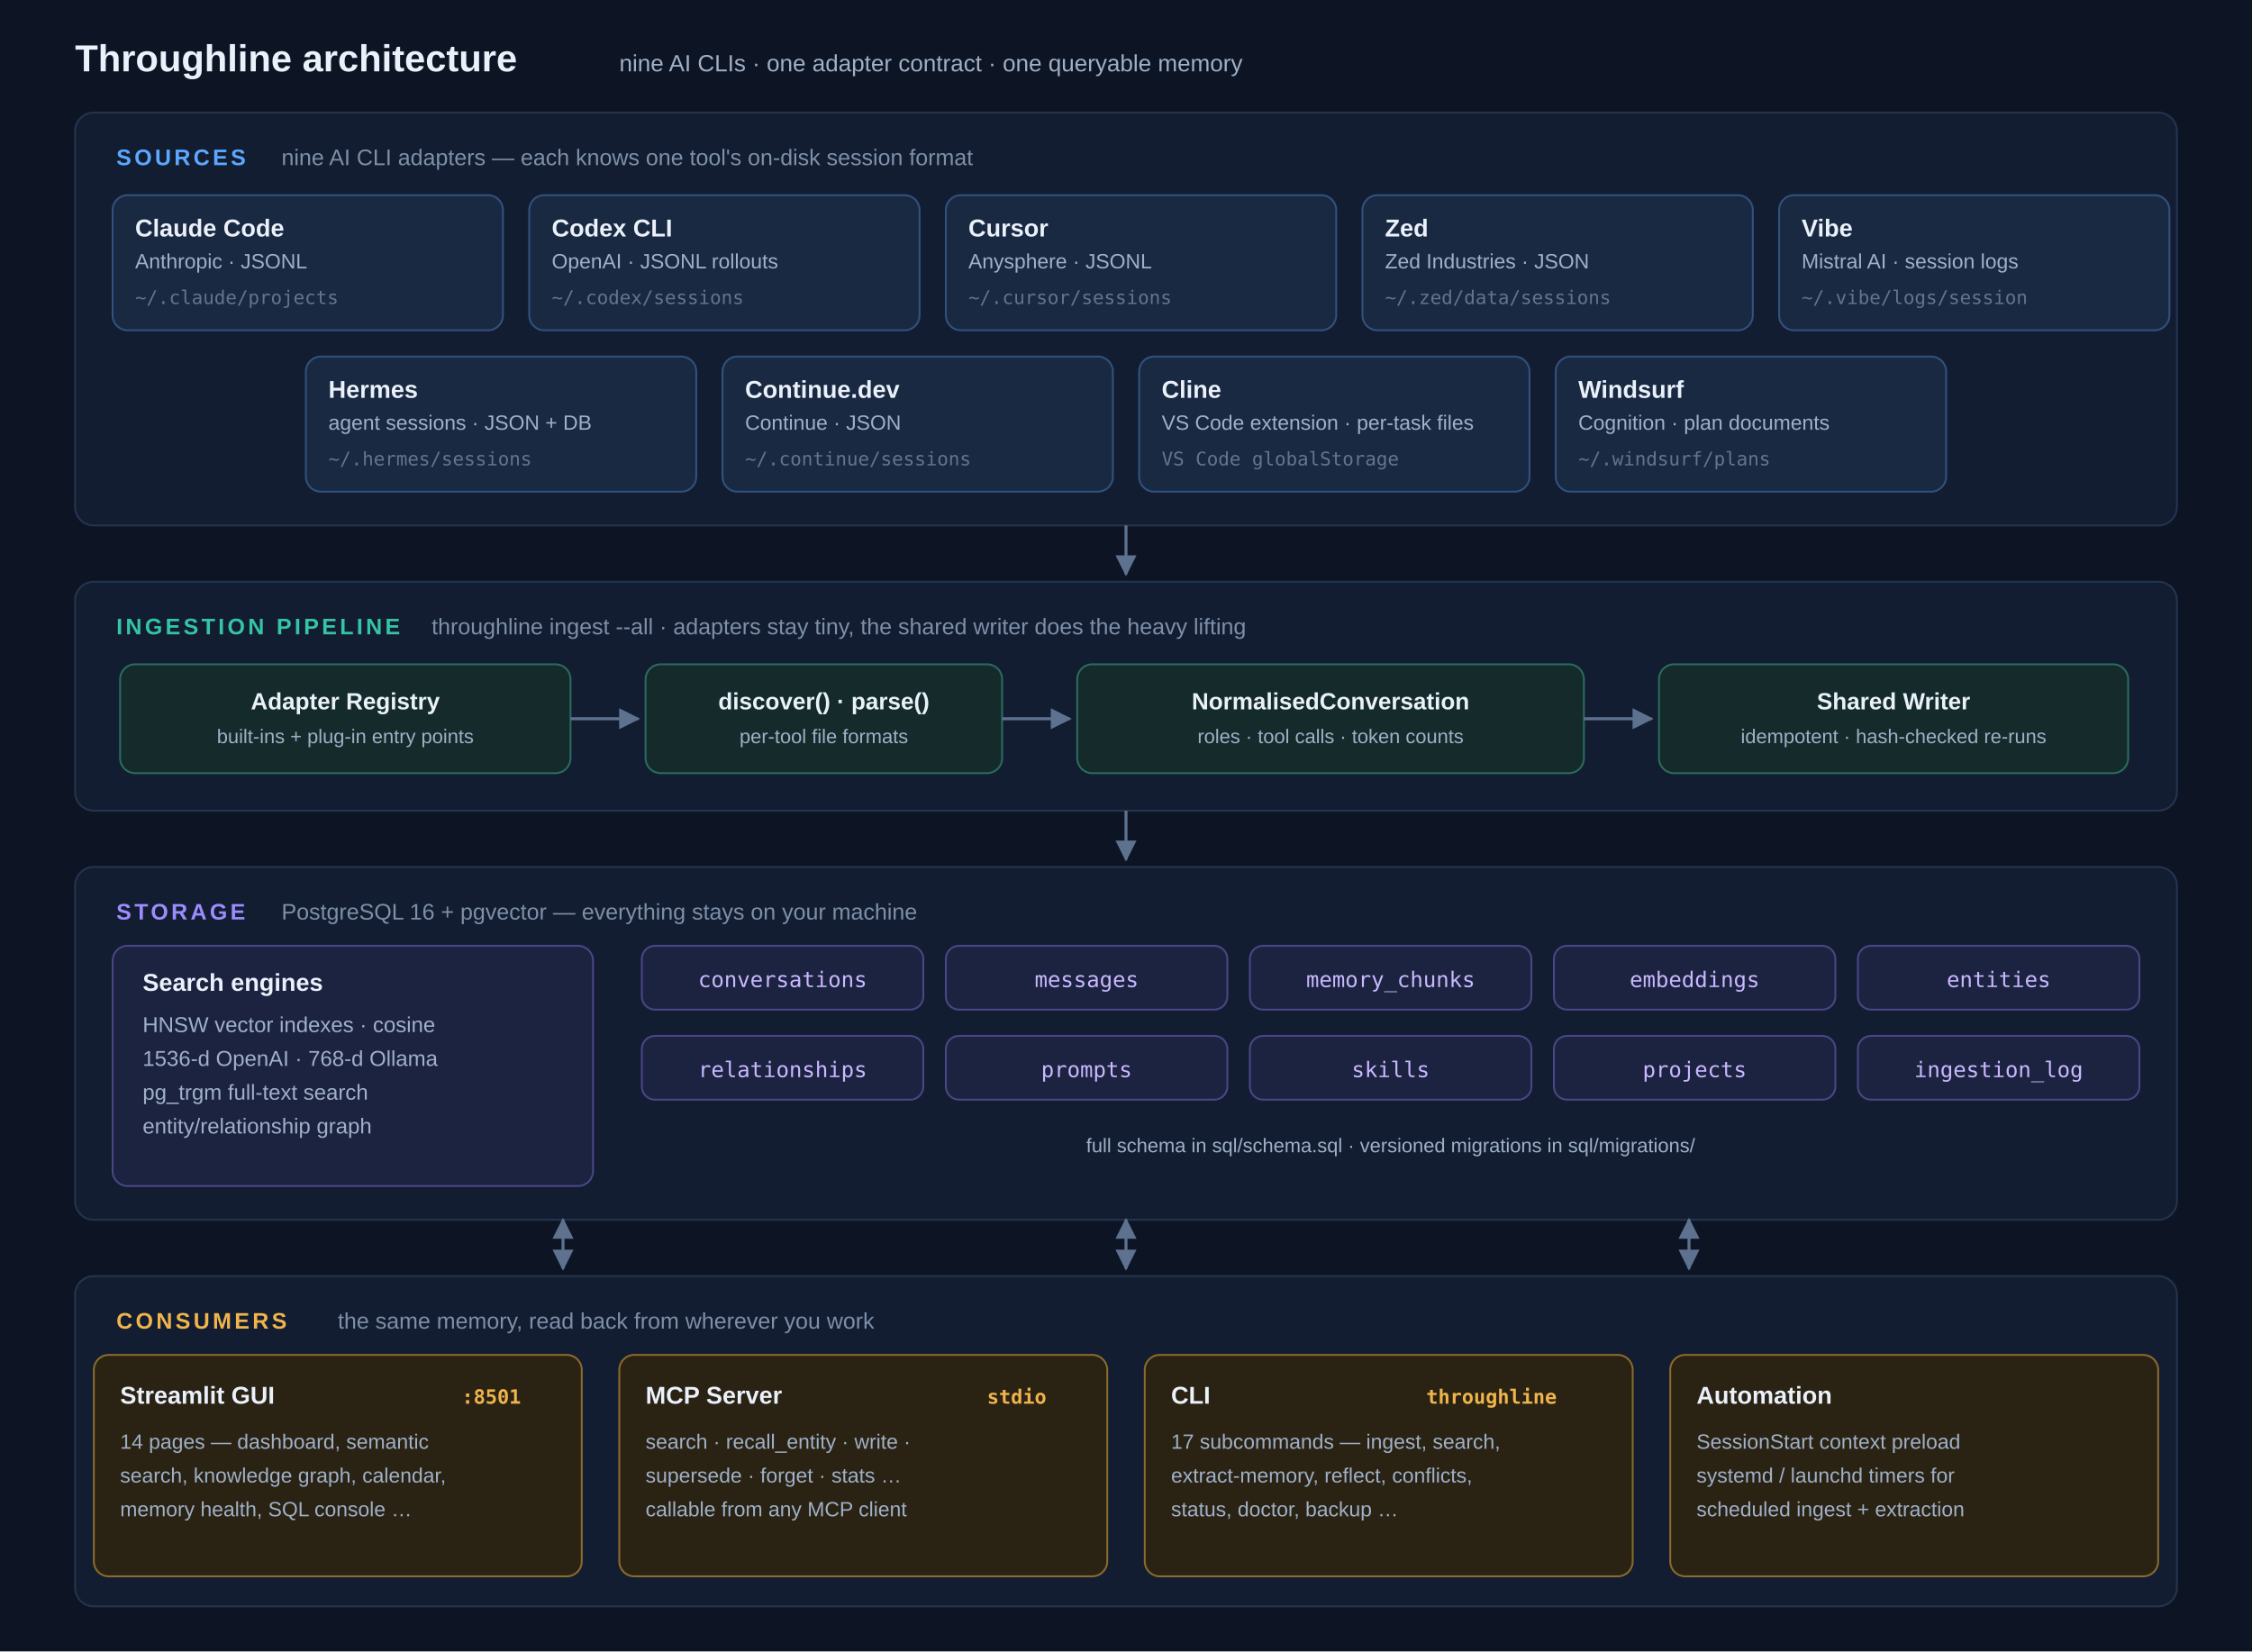
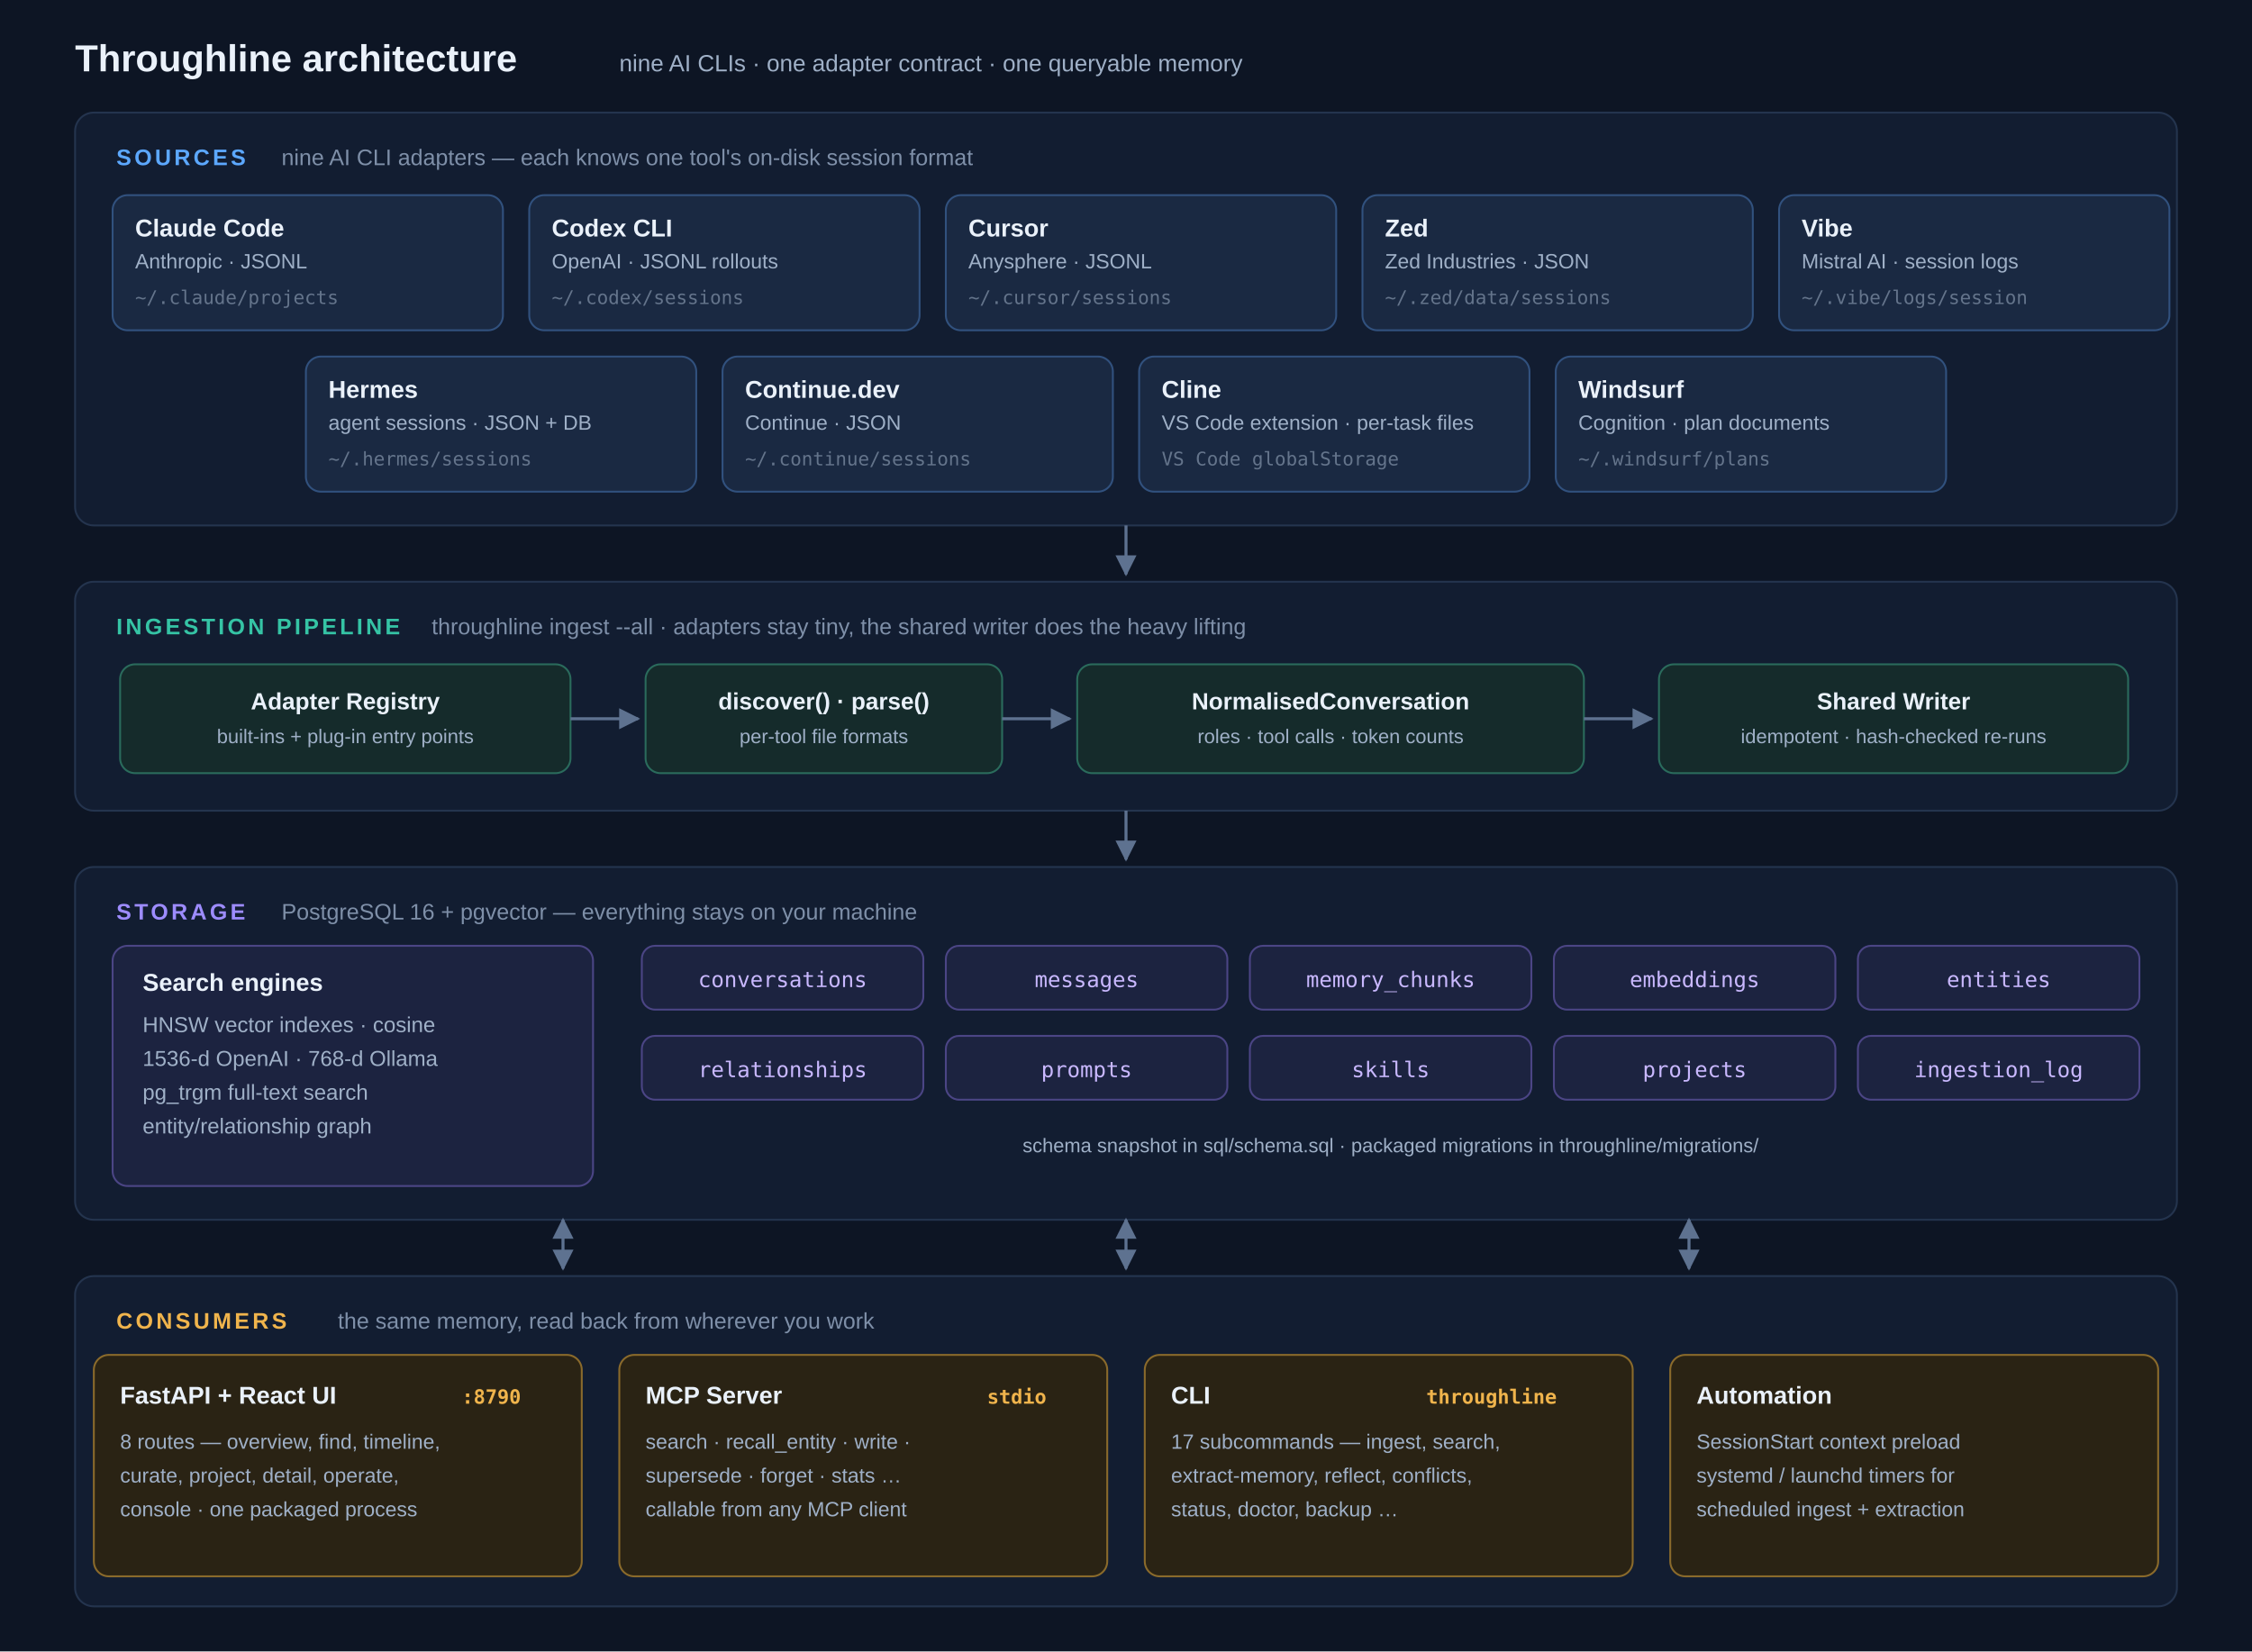
<svg xmlns="http://www.w3.org/2000/svg" width="1200" height="880" viewBox="0 0 1200 880" role="img" aria-label="Throughline architecture: nine AI CLI adapters feed normalised conversations into PostgreSQL with pgvector, consumed by GUI, MCP server, CLI and automation">
  <defs>
    <style>
      .title   { font: 700 20px 'Segoe UI', -apple-system, 'Helvetica Neue', Arial, sans-serif; fill: #EAF1FA; }
      .subtitle{ font: 400 12.5px 'Segoe UI', -apple-system, 'Helvetica Neue', Arial, sans-serif; fill: #9FB0C7; }
      .band    { font: 700 12px 'Segoe UI', -apple-system, 'Helvetica Neue', Arial, sans-serif; letter-spacing: 1.6px; }
      .bandsub { font: 400 12px 'Segoe UI', -apple-system, 'Helvetica Neue', Arial, sans-serif; fill: #7E8FA8; }
      .cardh   { font: 600 13px 'Segoe UI', -apple-system, 'Helvetica Neue', Arial, sans-serif; fill: #EAF1FA; }
      .cardv   { font: 400 11px 'Segoe UI', -apple-system, 'Helvetica Neue', Arial, sans-serif; fill: #9FB0C7; }
      .cardp   { font: 400 10px ui-monospace, 'SF Mono', Menlo, Consolas, monospace; fill: #64748B; }
      .step    { font: 600 12.5px 'Segoe UI', -apple-system, 'Helvetica Neue', Arial, sans-serif; fill: #EAF1FA; }
      .stepsub { font: 400 10.5px 'Segoe UI', -apple-system, 'Helvetica Neue', Arial, sans-serif; fill: #9FB0C7; }
      .chip    { font: 500 11.5px ui-monospace, 'SF Mono', Menlo, Consolas, monospace; fill: #C9B8FF; }
      .info    { font: 400 11.5px 'Segoe UI', -apple-system, 'Helvetica Neue', Arial, sans-serif; fill: #9FB0C7; }
      .badge   { font: 600 10.5px ui-monospace, 'SF Mono', Menlo, Consolas, monospace; fill: #F0B44C; }
    </style>
    <marker id="arr" viewBox="0 0 10 10" refX="9" refY="5" markerWidth="7" markerHeight="7" orient="auto-start-reverse">
      <path d="M 0 0 L 10 5 L 0 10 z" fill="#5E7290" />
    </marker>
  </defs>
  <rect width="1200" height="880" fill="#0D1524" />
  <text x="40" y="38" class="title">Throughline architecture</text>
  <text x="330" y="38" class="subtitle">nine AI CLIs · one adapter contract · one queryable memory</text>
  <rect x="40" y="60" width="1120" height="220" rx="10" fill="#121D31" stroke="#24344E" />
  <text x="62" y="88" class="band" fill="#5CA8FF">SOURCES</text>
  <text x="150" y="88" class="bandsub">nine AI CLI adapters — each knows one tool's on-disk session format</text>
  <g>
    <g transform="translate(60,104)">
      <rect width="208" height="72" rx="8" fill="#1A2942" stroke="#31517E" />
      <text x="12" y="22" class="cardh">Claude Code</text>
      <text x="12" y="39" class="cardv">Anthropic · JSONL</text>
      <text x="12" y="58" class="cardp">~/.claude/projects</text>
    </g>
    <g transform="translate(282,104)">
      <rect width="208" height="72" rx="8" fill="#1A2942" stroke="#31517E" />
      <text x="12" y="22" class="cardh">Codex CLI</text>
      <text x="12" y="39" class="cardv">OpenAI · JSONL rollouts</text>
      <text x="12" y="58" class="cardp">~/.codex/sessions</text>
    </g>
    <g transform="translate(504,104)">
      <rect width="208" height="72" rx="8" fill="#1A2942" stroke="#31517E" />
      <text x="12" y="22" class="cardh">Cursor</text>
      <text x="12" y="39" class="cardv">Anysphere · JSONL</text>
      <text x="12" y="58" class="cardp">~/.cursor/sessions</text>
    </g>
    <g transform="translate(726,104)">
      <rect width="208" height="72" rx="8" fill="#1A2942" stroke="#31517E" />
      <text x="12" y="22" class="cardh">Zed</text>
      <text x="12" y="39" class="cardv">Zed Industries · JSON</text>
      <text x="12" y="58" class="cardp">~/.zed/data/sessions</text>
    </g>
    <g transform="translate(948,104)">
      <rect width="208" height="72" rx="8" fill="#1A2942" stroke="#31517E" />
      <text x="12" y="22" class="cardh">Vibe</text>
      <text x="12" y="39" class="cardv">Mistral AI · session logs</text>
      <text x="12" y="58" class="cardp">~/.vibe/logs/session</text>
    </g>
    <g transform="translate(163,190)">
      <rect width="208" height="72" rx="8" fill="#1A2942" stroke="#31517E" />
      <text x="12" y="22" class="cardh">Hermes</text>
      <text x="12" y="39" class="cardv">agent sessions · JSON + DB</text>
      <text x="12" y="58" class="cardp">~/.hermes/sessions</text>
    </g>
    <g transform="translate(385,190)">
      <rect width="208" height="72" rx="8" fill="#1A2942" stroke="#31517E" />
      <text x="12" y="22" class="cardh">Continue.dev</text>
      <text x="12" y="39" class="cardv">Continue · JSON</text>
      <text x="12" y="58" class="cardp">~/.continue/sessions</text>
    </g>
    <g transform="translate(607,190)">
      <rect width="208" height="72" rx="8" fill="#1A2942" stroke="#31517E" />
      <text x="12" y="22" class="cardh">Cline</text>
      <text x="12" y="39" class="cardv">VS Code extension · per-task files</text>
      <text x="12" y="58" class="cardp">VS Code globalStorage</text>
    </g>
    <g transform="translate(829,190)">
      <rect width="208" height="72" rx="8" fill="#1A2942" stroke="#31517E" />
      <text x="12" y="22" class="cardh">Windsurf</text>
      <text x="12" y="39" class="cardv">Cognition · plan documents</text>
      <text x="12" y="58" class="cardp">~/.windsurf/plans</text>
    </g>
  </g>
  <line x1="600" y1="280" x2="600" y2="306" stroke="#5E7290" stroke-width="1.6" marker-end="url(#arr)" />
  <rect x="40" y="310" width="1120" height="122" rx="10" fill="#121D31" stroke="#24344E" />
  <text x="62" y="338" class="band" fill="#35C4A5">INGESTION PIPELINE</text>
  <text x="230" y="338" class="bandsub">throughline ingest --all · adapters stay tiny, the shared writer does the heavy lifting</text>
  <g>
    <rect x="64" y="354" width="240" height="58" rx="8" fill="#152B2B" stroke="#2A6B5C" />
    <text x="184" y="378" class="step" text-anchor="middle">Adapter Registry</text>
    <text x="184" y="396" class="stepsub" text-anchor="middle">built-ins + plug-in entry points</text>
    <line x1="304" y1="383" x2="340" y2="383" stroke="#5E7290" stroke-width="1.6" marker-end="url(#arr)" />
    <rect x="344" y="354" width="190" height="58" rx="8" fill="#152B2B" stroke="#2A6B5C" />
    <text x="439" y="378" class="step" text-anchor="middle">discover() · parse()</text>
    <text x="439" y="396" class="stepsub" text-anchor="middle">per-tool file formats</text>
    <line x1="534" y1="383" x2="570" y2="383" stroke="#5E7290" stroke-width="1.6" marker-end="url(#arr)" />
    <rect x="574" y="354" width="270" height="58" rx="8" fill="#152B2B" stroke="#2A6B5C" />
    <text x="709" y="378" class="step" text-anchor="middle">NormalisedConversation</text>
    <text x="709" y="396" class="stepsub" text-anchor="middle">roles · tool calls · token counts</text>
    <line x1="844" y1="383" x2="880" y2="383" stroke="#5E7290" stroke-width="1.6" marker-end="url(#arr)" />
    <rect x="884" y="354" width="250" height="58" rx="8" fill="#152B2B" stroke="#2A6B5C" />
    <text x="1009" y="378" class="step" text-anchor="middle">Shared Writer</text>
    <text x="1009" y="396" class="stepsub" text-anchor="middle">idempotent · hash-checked re-runs</text>
  </g>
  <line x1="600" y1="432" x2="600" y2="458" stroke="#5E7290" stroke-width="1.6" marker-end="url(#arr)" />
  <rect x="40" y="462" width="1120" height="188" rx="10" fill="#121D31" stroke="#24344E" />
  <text x="62" y="490" class="band" fill="#9D8CFF">STORAGE</text>
  <text x="150" y="490" class="bandsub">PostgreSQL 16 + pgvector — everything stays on your machine</text>
  <rect x="60" y="504" width="256" height="128" rx="8" fill="#1C2340" stroke="#4B4585" />
  <text x="76" y="528" class="cardh">Search engines</text>
  <text x="76" y="550" class="info">HNSW vector indexes · cosine</text>
  <text x="76" y="568" class="info">1536-d OpenAI · 768-d Ollama</text>
  <text x="76" y="586" class="info">pg_trgm full-text search</text>
  <text x="76" y="604" class="info">entity/relationship graph</text>
  <g>
    <g transform="translate(342,504)">
      <rect width="150" height="34" rx="7" fill="#1C2340" stroke="#4B4585" />
      <text x="75" y="22" class="chip" text-anchor="middle">conversations</text>
    </g>
    <g transform="translate(504,504)">
      <rect width="150" height="34" rx="7" fill="#1C2340" stroke="#4B4585" />
      <text x="75" y="22" class="chip" text-anchor="middle">messages</text>
    </g>
    <g transform="translate(666,504)">
      <rect width="150" height="34" rx="7" fill="#1C2340" stroke="#4B4585" />
      <text x="75" y="22" class="chip" text-anchor="middle">memory_chunks</text>
    </g>
    <g transform="translate(828,504)">
      <rect width="150" height="34" rx="7" fill="#1C2340" stroke="#4B4585" />
      <text x="75" y="22" class="chip" text-anchor="middle">embeddings</text>
    </g>
    <g transform="translate(990,504)">
      <rect width="150" height="34" rx="7" fill="#1C2340" stroke="#4B4585" />
      <text x="75" y="22" class="chip" text-anchor="middle">entities</text>
    </g>
    <g transform="translate(342,552)">
      <rect width="150" height="34" rx="7" fill="#1C2340" stroke="#4B4585" />
      <text x="75" y="22" class="chip" text-anchor="middle">relationships</text>
    </g>
    <g transform="translate(504,552)">
      <rect width="150" height="34" rx="7" fill="#1C2340" stroke="#4B4585" />
      <text x="75" y="22" class="chip" text-anchor="middle">prompts</text>
    </g>
    <g transform="translate(666,552)">
      <rect width="150" height="34" rx="7" fill="#1C2340" stroke="#4B4585" />
      <text x="75" y="22" class="chip" text-anchor="middle">skills</text>
    </g>
    <g transform="translate(828,552)">
      <rect width="150" height="34" rx="7" fill="#1C2340" stroke="#4B4585" />
      <text x="75" y="22" class="chip" text-anchor="middle">projects</text>
    </g>
    <g transform="translate(990,552)">
      <rect width="150" height="34" rx="7" fill="#1C2340" stroke="#4B4585" />
      <text x="75" y="22" class="chip" text-anchor="middle">ingestion_log</text>
    </g>
-     <text x="741" y="614" class="stepsub" text-anchor="middle">full schema in sql/schema.sql · versioned migrations in sql/migrations/</text>
+     <text x="741" y="614" class="stepsub" text-anchor="middle">schema snapshot in sql/schema.sql · packaged migrations in throughline/migrations/</text>
  </g>
  <g stroke="#5E7290" stroke-width="1.6">
    <line x1="300" y1="650" x2="300" y2="676" marker-end="url(#arr)" marker-start="url(#arr)" />
    <line x1="600" y1="650" x2="600" y2="676" marker-end="url(#arr)" marker-start="url(#arr)" />
    <line x1="900" y1="650" x2="900" y2="676" marker-end="url(#arr)" marker-start="url(#arr)" />
  </g>
  <rect x="40" y="680" width="1120" height="176" rx="10" fill="#121D31" stroke="#24344E" />
  <text x="62" y="708" class="band" fill="#F0B44C">CONSUMERS</text>
  <text x="180" y="708" class="bandsub">the same memory, read back from wherever you work</text>
  <g>
    <g transform="translate(50,722)">
      <rect width="260" height="118" rx="8" fill="#2A2314" stroke="#8A6A2B" />
-       <text x="14" y="26" class="cardh">Streamlit GUI</text>
-       <text x="196" y="26" class="badge">:8501</text>
-       <text x="14" y="50" class="cardv">14 pages — dashboard, semantic</text>
-       <text x="14" y="68" class="cardv">search, knowledge graph, calendar,</text>
-       <text x="14" y="86" class="cardv">memory health, SQL console …</text>
+       <text x="14" y="26" class="cardh">FastAPI + React UI</text>
+       <text x="196" y="26" class="badge">:8790</text>
+       <text x="14" y="50" class="cardv">8 routes — overview, find, timeline,</text>
+       <text x="14" y="68" class="cardv">curate, project, detail, operate,</text>
+       <text x="14" y="86" class="cardv">console · one packaged process</text>
    </g>
    <g transform="translate(330,722)">
      <rect width="260" height="118" rx="8" fill="#2A2314" stroke="#8A6A2B" />
      <text x="14" y="26" class="cardh">MCP Server</text>
      <text x="196" y="26" class="badge">stdio</text>
      <text x="14" y="50" class="cardv">search · recall_entity · write ·</text>
      <text x="14" y="68" class="cardv">supersede · forget · stats …</text>
      <text x="14" y="86" class="cardv">callable from any MCP client</text>
    </g>
    <g transform="translate(610,722)">
      <rect width="260" height="118" rx="8" fill="#2A2314" stroke="#8A6A2B" />
      <text x="14" y="26" class="cardh">CLI</text>
      <text x="150" y="26" class="badge">throughline</text>
      <text x="14" y="50" class="cardv">17 subcommands — ingest, search,</text>
      <text x="14" y="68" class="cardv">extract-memory, reflect, conflicts,</text>
      <text x="14" y="86" class="cardv">status, doctor, backup …</text>
    </g>
    <g transform="translate(890,722)">
      <rect width="260" height="118" rx="8" fill="#2A2314" stroke="#8A6A2B" />
      <text x="14" y="26" class="cardh">Automation</text>
      <text x="14" y="50" class="cardv">SessionStart context preload</text>
      <text x="14" y="68" class="cardv">systemd / launchd timers for</text>
      <text x="14" y="86" class="cardv">scheduled ingest + extraction</text>
    </g>
  </g>
</svg>
